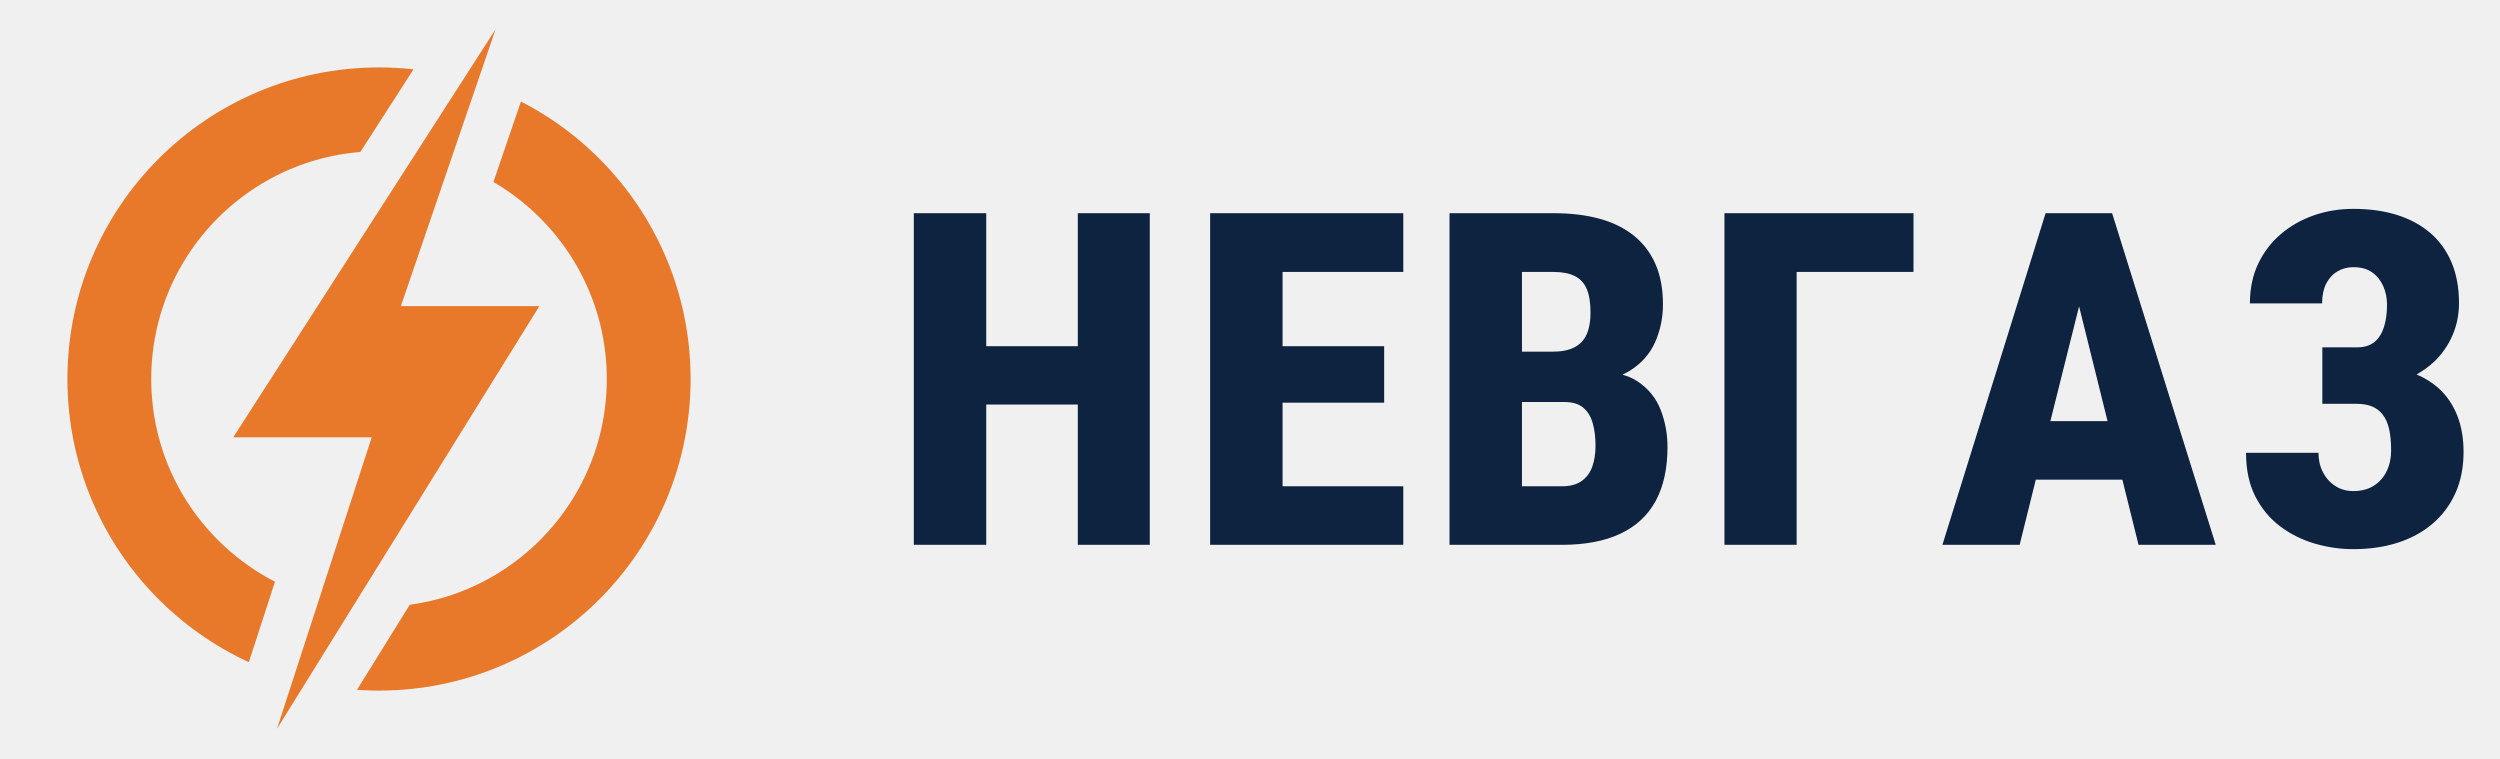
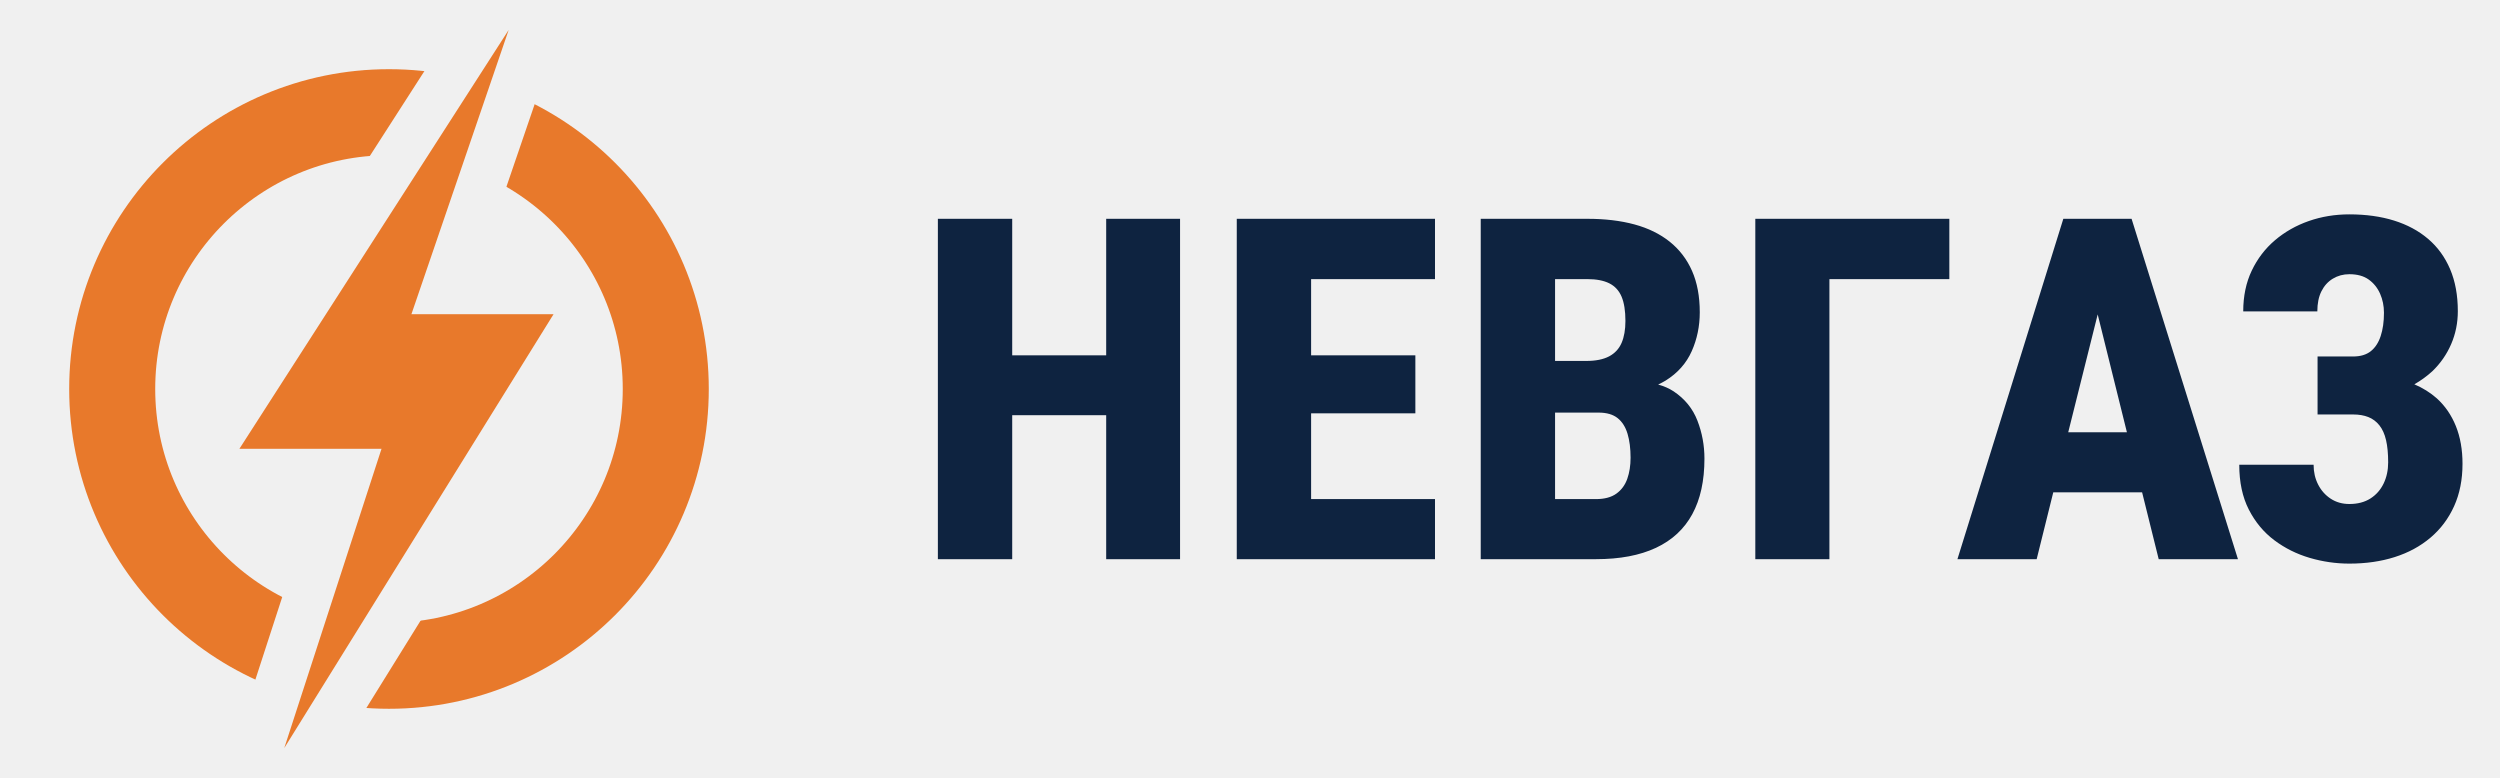
- <svg xmlns="http://www.w3.org/2000/svg" viewBox="-2 -2 343.0 104" role="img" aria-label="НевГаз">
+ <svg xmlns="http://www.w3.org/2000/svg" viewBox="-2 -2 334.2 104" role="img" aria-label="НевГаз">
  <defs>
    <mask id="mc">
      <rect x="-10" y="-10" width="120" height="120" fill="#fff" />
      <polygon points="66,2 30,58 49,58 36,98 72,40 53,40" fill="#000" stroke="#000" stroke-width="13" stroke-linejoin="round" />
    </mask>
  </defs>
  <circle cx="50" cy="50" r="37" fill="none" stroke="#E8792B" stroke-width="11.5" mask="url(#mc)" />
  <polygon points="66,2 30,58 49,58 36,98 72,40 53,40" fill="#E8792B" />
-   <path transform="translate(120,72.75)" d="M13.312 -45.5V-27.25H25.875V-45.5H35.75V0.0H25.875V-19.25H13.312V0.0H3.375V-45.5Z M70.531 -8.031V0.0H44.031V-45.5H70.531V-37.438H53.969V-27.25H67.906V-19.5H53.969V-8.031Z M92.281 0.0H76.875V-45.5H91.125Q94.656 -45.5 97.422 -44.75Q100.188 -44.0 102.141 -42.438Q104.094 -40.875 105.125 -38.531Q106.156 -36.188 106.156 -33.0Q106.156 -30.219 105.078 -27.797Q104.0 -25.375 101.594 -23.875Q101.125 -23.594 100.594 -23.344Q101.75 -23.031 102.656 -22.438Q104.906 -20.938 105.844 -18.516Q106.781 -16.094 106.781 -13.438Q106.781 -9.0 105.156 -6.016Q103.531 -3.031 100.297 -1.516Q97.062 0.0 92.281 0.0ZM92.625 -19.594H86.812V-8.031H92.281Q94.0 -8.031 95.016 -8.766Q96.031 -9.5 96.469 -10.75Q96.906 -12.0 96.906 -13.562Q96.906 -15.406 96.5 -16.766Q96.094 -18.125 95.172 -18.859Q94.25 -19.594 92.625 -19.594ZM86.812 -26.5H91.0Q92.875 -26.5 94.031 -27.109Q95.188 -27.719 95.703 -28.906Q96.219 -30.094 96.219 -31.844Q96.219 -33.875 95.703 -35.094Q95.188 -36.312 94.062 -36.875Q92.938 -37.438 91.125 -37.438H86.812Z M140.531 -45.5V-37.438H124.5V0.0H114.594V-45.5Z M171.406 0.0 169.188 -8.938H157.312L155.094 0.0H144.5L158.656 -45.5H167.781L182.0 0.0ZM167.156 -16.969 163.25 -32.719 159.312 -16.969Z M196.625 -24.562V-27.094H201.375Q202.844 -27.094 203.734 -27.797Q204.625 -28.5 205.062 -29.828Q205.5 -31.156 205.5 -32.938Q205.5 -34.312 204.984 -35.484Q204.469 -36.656 203.469 -37.375Q202.469 -38.094 200.875 -38.094Q199.656 -38.094 198.672 -37.5Q197.688 -36.906 197.141 -35.812Q196.594 -34.719 196.594 -33.125H186.688Q186.688 -36.188 187.828 -38.578Q188.969 -40.969 190.938 -42.641Q192.906 -44.312 195.453 -45.203Q198.0 -46.094 200.875 -46.094Q204.188 -46.094 206.844 -45.266Q209.5 -44.438 211.406 -42.812Q213.312 -41.188 214.344 -38.766Q215.375 -36.344 215.375 -33.156Q215.375 -30.812 214.484 -28.75Q213.594 -26.688 211.969 -25.125Q210.875 -24.125 209.562 -23.375Q211.25 -22.656 212.562 -21.5Q214.219 -20.0 215.109 -17.797Q216.0 -15.594 216.0 -12.75Q216.0 -9.562 214.875 -7.078Q213.75 -4.594 211.719 -2.875Q209.688 -1.156 206.938 -0.281Q204.188 0.594 200.875 0.594Q198.188 0.594 195.578 -0.172Q192.969 -0.938 190.844 -2.531Q188.719 -4.125 187.438 -6.625Q186.156 -9.125 186.156 -12.625H196.094Q196.094 -11.156 196.703 -9.969Q197.312 -8.781 198.391 -8.078Q199.469 -7.375 200.875 -7.375Q202.531 -7.375 203.688 -8.109Q204.844 -8.844 205.453 -10.109Q206.062 -11.375 206.062 -12.938Q206.062 -14.688 205.781 -15.906Q205.5 -17.125 204.891 -17.891Q204.281 -18.656 203.406 -19.0Q202.531 -19.344 201.375 -19.344H196.625Z" fill="#0E2340" />
+   <path transform="translate(120,72.75)" d="M13.312 -45.5V-27.25H25.875V-45.5H35.75V0.0H25.875V-19.25H13.312V0.0H3.375V-45.5Z M69.831 -8.031V0.0H43.331V-45.5H69.831V-37.438H53.269V-27.25H67.206V-19.5H53.269V-8.031Z M91.35 0.0H75.944V-45.5H90.194Q93.725 -45.5 96.491 -44.75Q99.256 -44.0 101.209 -42.438Q103.162 -40.875 104.194 -38.531Q105.225 -36.188 105.225 -33.0Q105.225 -30.219 104.147 -27.797Q103.069 -25.375 100.662 -23.875Q100.194 -23.594 99.662 -23.344Q100.819 -23.031 101.725 -22.438Q103.975 -20.938 104.912 -18.516Q105.85 -16.094 105.85 -13.438Q105.85 -9.0 104.225 -6.016Q102.6 -3.031 99.366 -1.516Q96.131 0.0 91.35 0.0ZM91.694 -19.594H85.881V-8.031H91.35Q93.069 -8.031 94.084 -8.766Q95.1 -9.5 95.537 -10.75Q95.975 -12.0 95.975 -13.562Q95.975 -15.406 95.569 -16.766Q95.162 -18.125 94.241 -18.859Q93.319 -19.594 91.694 -19.594ZM85.881 -26.5H90.069Q91.944 -26.5 93.1 -27.109Q94.256 -27.719 94.772 -28.906Q95.287 -30.094 95.287 -31.844Q95.287 -33.875 94.772 -35.094Q94.256 -36.312 93.131 -36.875Q92.006 -37.438 90.194 -37.438H85.881Z M138.587 -45.5V-37.438H122.556V0.0H112.65V-45.5Z M166.575 0.0 164.356 -8.938H152.481L150.262 0.0H139.669L153.825 -45.5H162.95L177.169 0.0ZM162.325 -16.969 158.419 -32.719 154.481 -16.969Z M187.812 -24.562V-27.094H192.562Q194.031 -27.094 194.922 -27.797Q195.812 -28.5 196.25 -29.828Q196.688 -31.156 196.688 -32.938Q196.688 -34.312 196.172 -35.484Q195.656 -36.656 194.656 -37.375Q193.656 -38.094 192.062 -38.094Q190.844 -38.094 189.859 -37.5Q188.875 -36.906 188.328 -35.812Q187.781 -34.719 187.781 -33.125H177.875Q177.875 -36.188 179.016 -38.578Q180.156 -40.969 182.125 -42.641Q184.094 -44.312 186.641 -45.203Q189.188 -46.094 192.062 -46.094Q195.375 -46.094 198.031 -45.266Q200.688 -44.438 202.594 -42.812Q204.5 -41.188 205.531 -38.766Q206.562 -36.344 206.562 -33.156Q206.562 -30.812 205.672 -28.75Q204.781 -26.688 203.156 -25.125Q202.062 -24.125 200.75 -23.375Q202.438 -22.656 203.75 -21.5Q205.406 -20.0 206.297 -17.797Q207.188 -15.594 207.188 -12.75Q207.188 -9.562 206.062 -7.078Q204.938 -4.594 202.906 -2.875Q200.875 -1.156 198.125 -0.281Q195.375 0.594 192.062 0.594Q189.375 0.594 186.766 -0.172Q184.156 -0.938 182.031 -2.531Q179.906 -4.125 178.625 -6.625Q177.344 -9.125 177.344 -12.625H187.281Q187.281 -11.156 187.891 -9.969Q188.5 -8.781 189.578 -8.078Q190.656 -7.375 192.062 -7.375Q193.719 -7.375 194.875 -8.109Q196.031 -8.844 196.641 -10.109Q197.25 -11.375 197.25 -12.938Q197.25 -14.688 196.969 -15.906Q196.688 -17.125 196.078 -17.891Q195.469 -18.656 194.594 -19.0Q193.719 -19.344 192.562 -19.344H187.812Z" fill="#0E2340" />
</svg>
